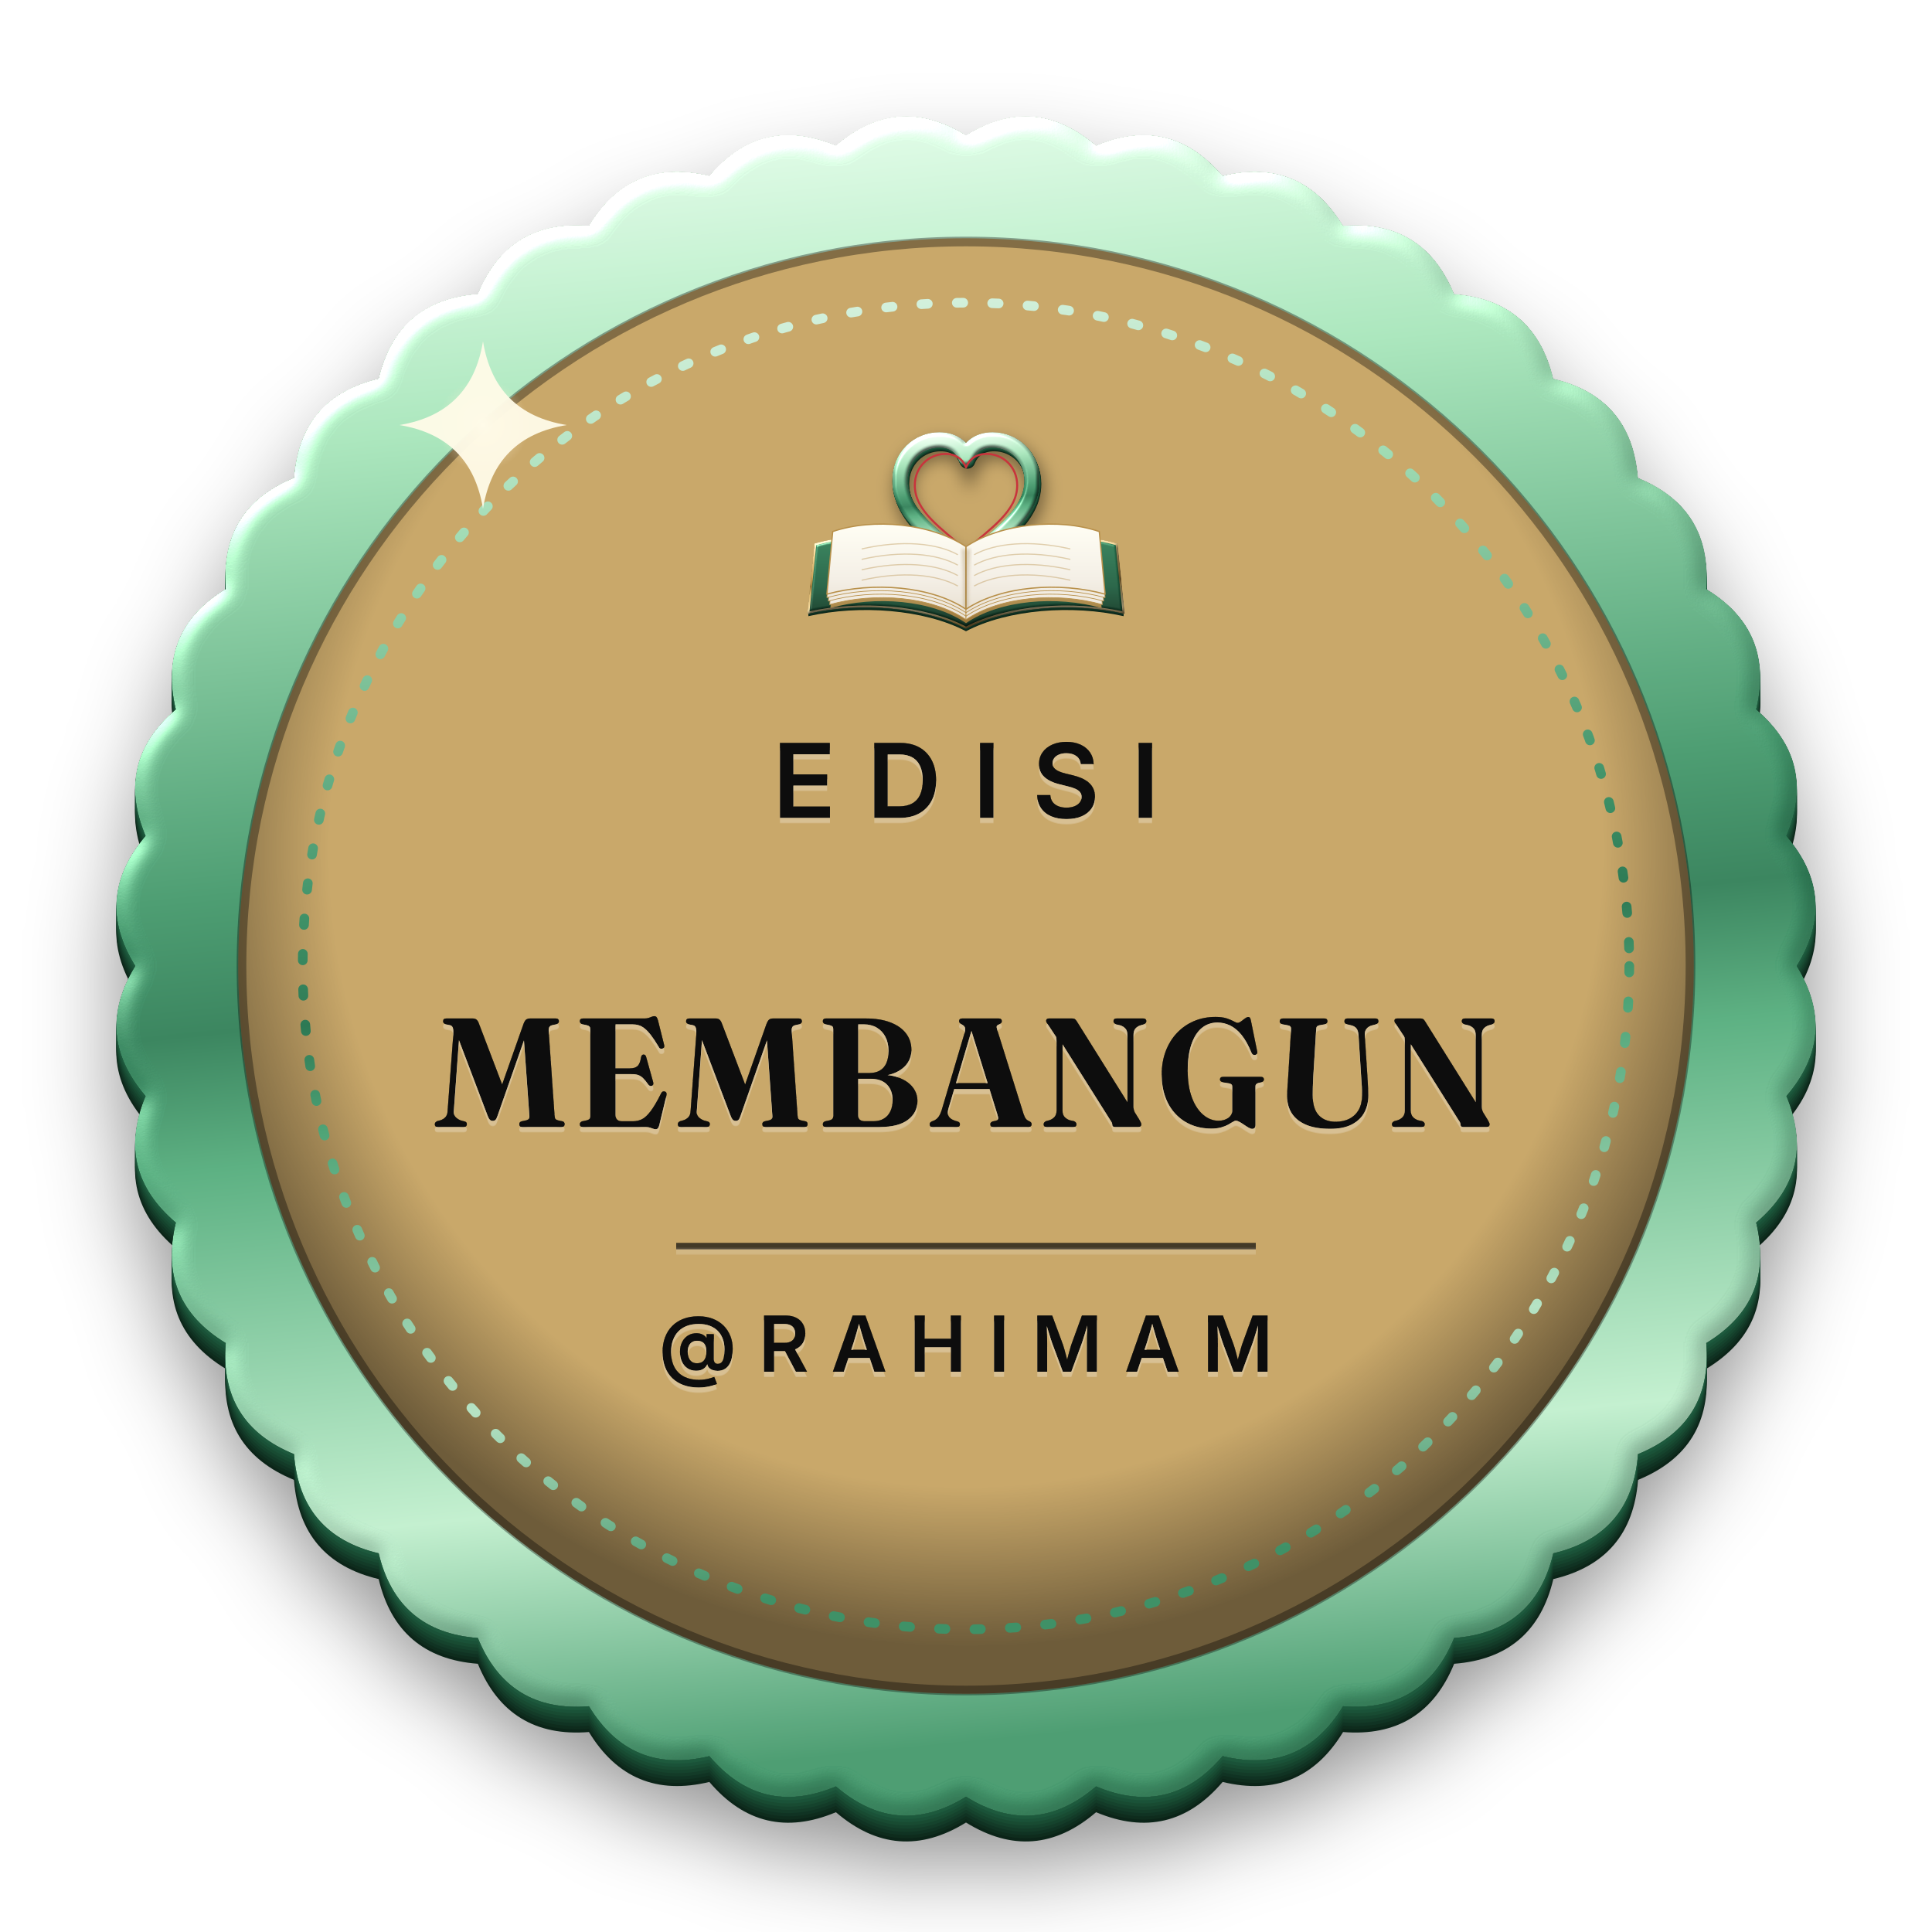
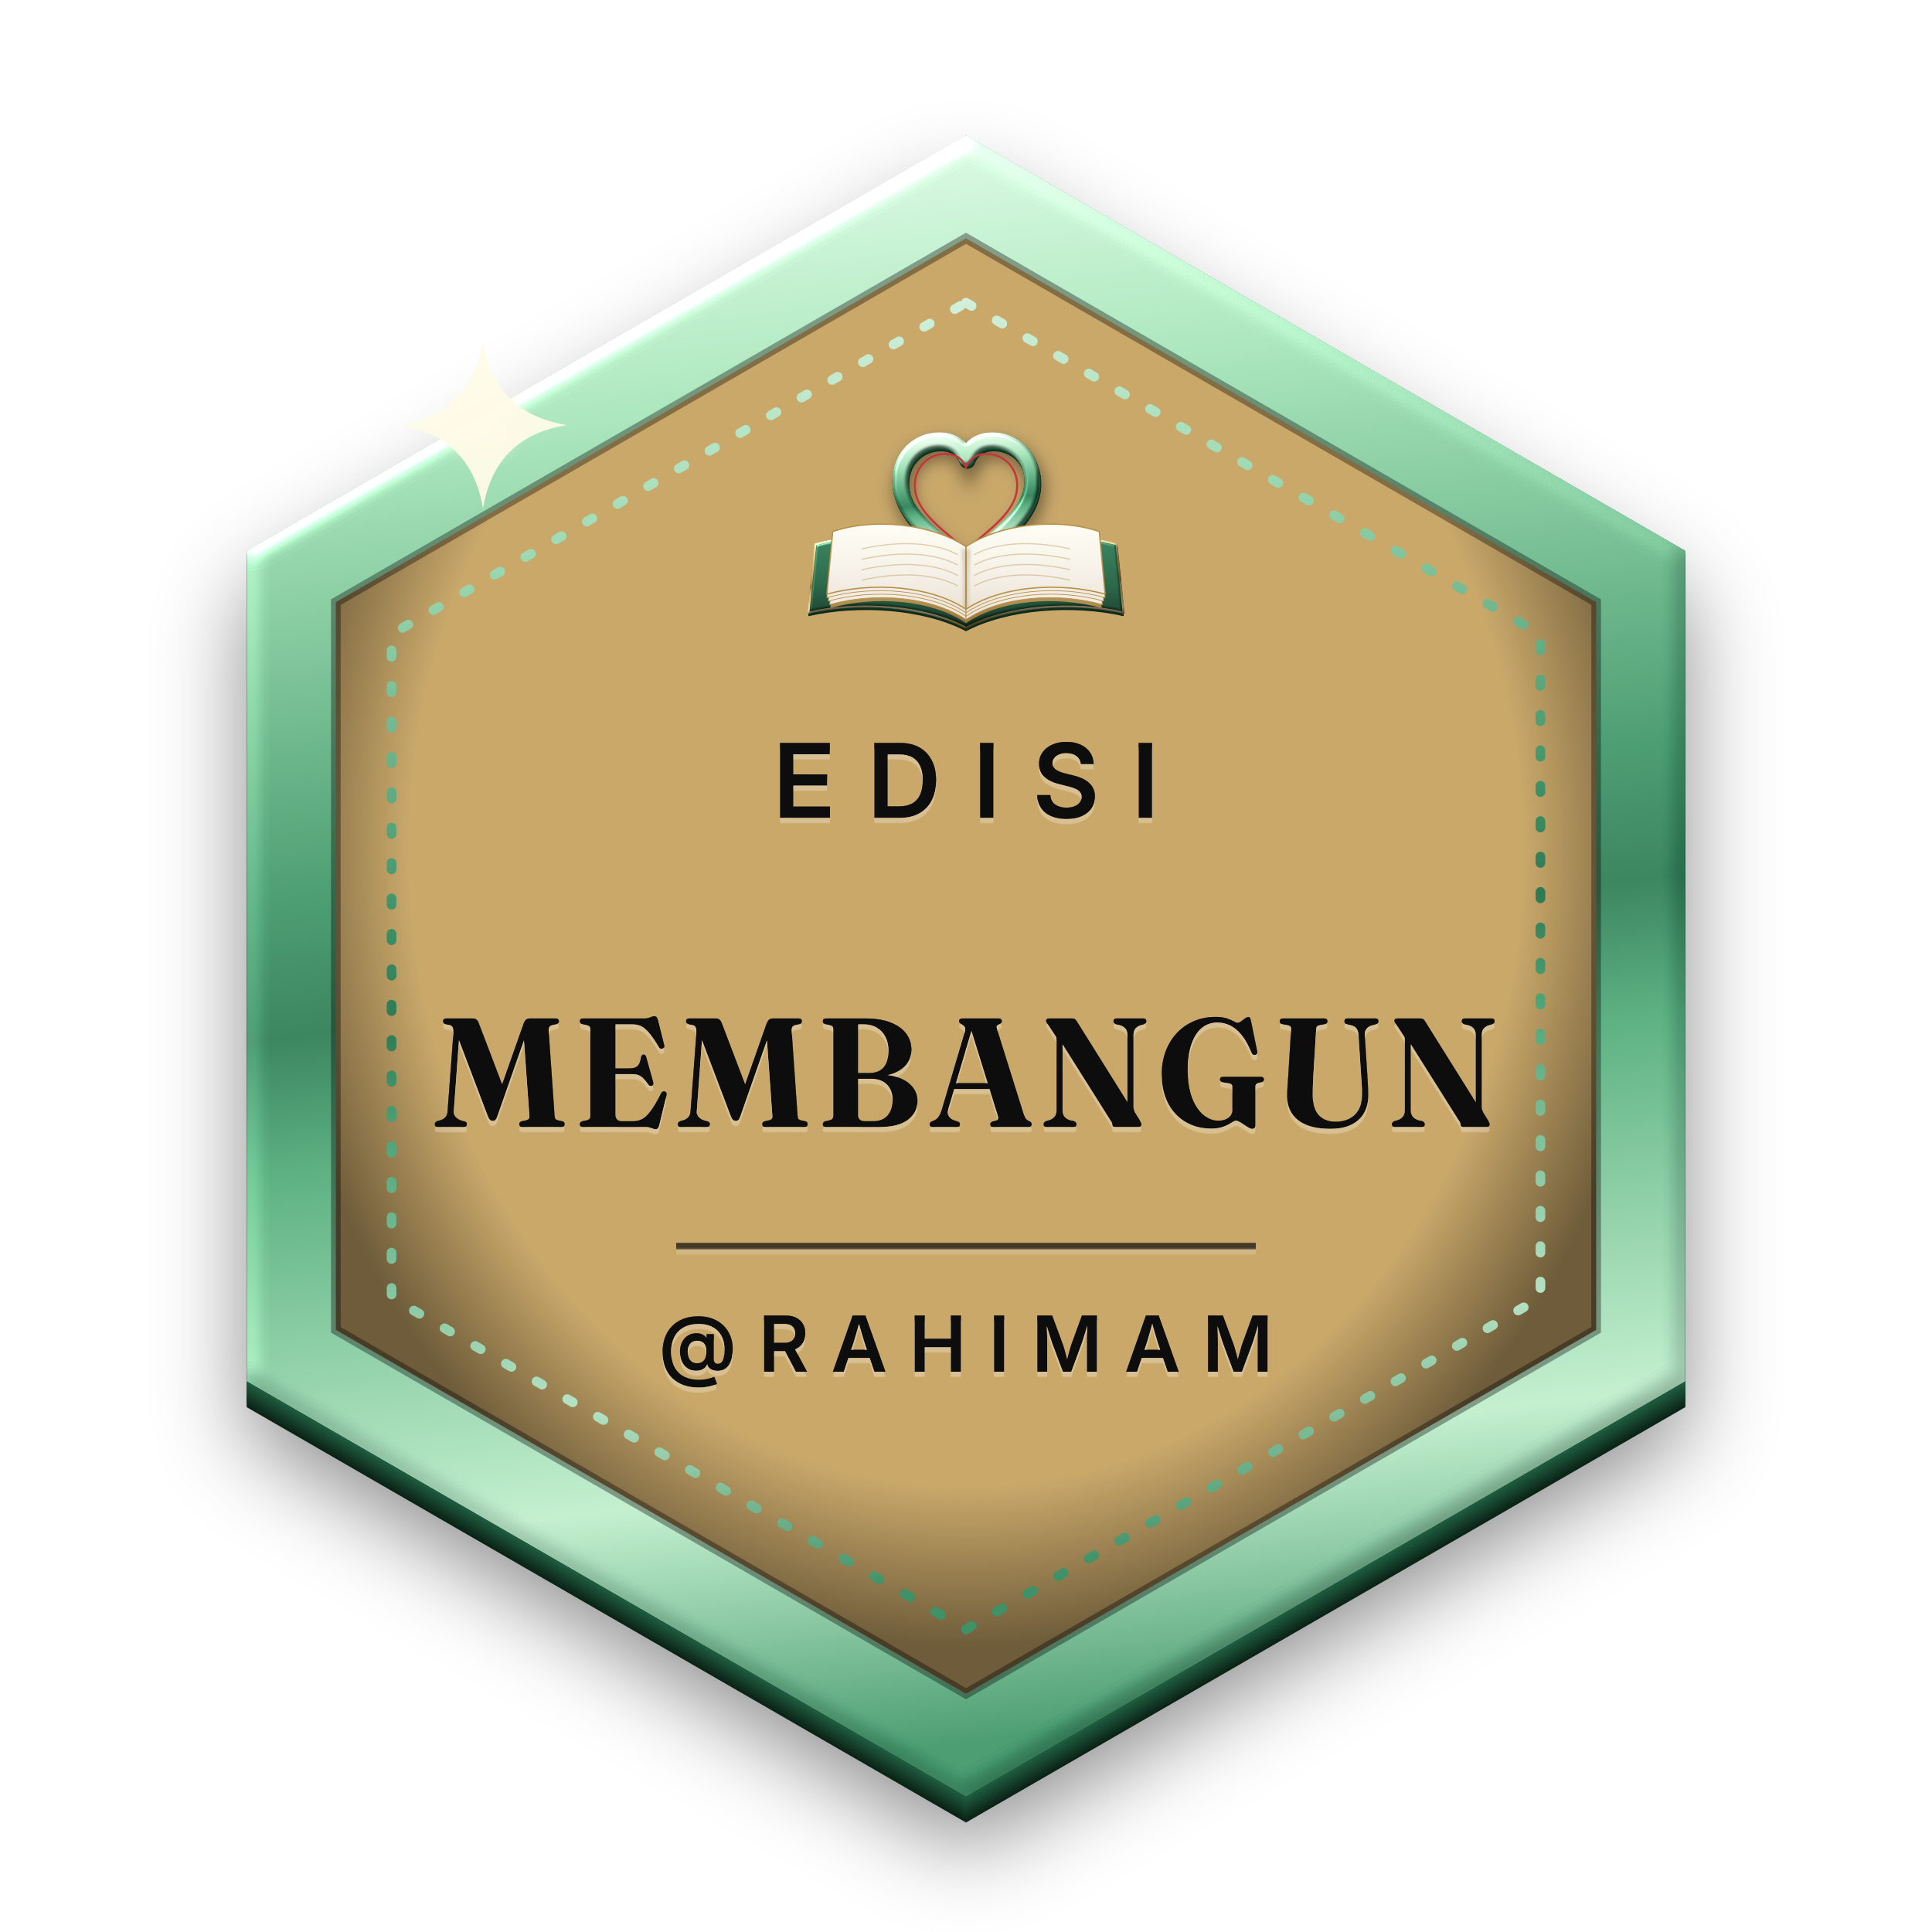
<svg xmlns="http://www.w3.org/2000/svg" viewBox="0 0 600 600" width="600" height="600" role="img" aria-label="Edisi Membangun seal">
  <defs>
    <linearGradient id="phs-edisi-membangun-foil-gold" x1="0" y1="0" x2="0.1" y2="1">
      <stop offset="0" stop-color="#fff4d6" />
      <stop offset="0.2" stop-color="#f0d08e" />
      <stop offset="0.46" stop-color="#c49a52" />
      <stop offset="0.54" stop-color="#9a7638" />
      <stop offset="0.62" stop-color="#d9b46c" />
      <stop offset="0.84" stop-color="#f6e2ad" />
      <stop offset="1" stop-color="#b8904a" />
    </linearGradient>
    <linearGradient id="phs-edisi-membangun-foil-emerald" x1="0" y1="0" x2="0.1" y2="1">
      <stop offset="0" stop-color="#e3f7e8" />
      <stop offset="0.2" stop-color="#9edab2" />
      <stop offset="0.46" stop-color="#3f9167" />
      <stop offset="0.54" stop-color="#2d7954" />
      <stop offset="0.62" stop-color="#4fa477" />
      <stop offset="0.84" stop-color="#b6e3c4" />
      <stop offset="1" stop-color="#3f9167" />
    </linearGradient>
    <linearGradient id="phs-edisi-membangun-page" x1="0" y1="0" x2="0" y2="1">
      <stop offset="0" stop-color="#fffef4" />
      <stop offset="0.65" stop-color="#f4efe6" />
      <stop offset="1" stop-color="#eae2d4" />
    </linearGradient>
    <linearGradient id="phs-edisi-membangun-page-edge" x1="0" y1="0" x2="0" y2="1">
      <stop offset="0" stop-color="#f1d79b" />
      <stop offset="1" stop-color="#9a7638" />
    </linearGradient>
    <linearGradient id="phs-edisi-membangun-cover" x1="0" y1="0" x2="0" y2="1">
      <stop offset="0" stop-color="#2d7954" />
      <stop offset="0.55" stop-color="#1d5a3d" />
      <stop offset="1" stop-color="#0b2418" />
    </linearGradient>
    <radialGradient id="phs-edisi-membangun-lantern" cx="0.5" cy="0.5" r="0.5">
      <stop offset="0" stop-color="#f2b85c" stop-opacity="0.55" />
      <stop offset="0.45" stop-color="#f2b85c" stop-opacity="0.16" />
      <stop offset="1" stop-color="#f2b85c" stop-opacity="0" />
    </radialGradient>
    <radialGradient id="phs-edisi-membangun-emerald-glow" cx="0.5" cy="0.5" r="0.5">
      <stop offset="0" stop-color="#3f9167" stop-opacity="0.55" />
      <stop offset="1" stop-color="#3f9167" stop-opacity="0" />
    </radialGradient>
    <radialGradient id="phs-edisi-membangun-vignette" cx="0.5" cy="0.45" r="0.75">
      <stop offset="0.55" stop-color="#000" stop-opacity="0" />
      <stop offset="1" stop-color="#000" stop-opacity="0.75" />
    </radialGradient>
    <radialGradient id="phs-edisi-membangun-glint" cx="0.5" cy="0.5" r="0.5">
      <stop offset="0" stop-color="#fff" stop-opacity="1" />
      <stop offset="0.25" stop-color="#fff4d6" stop-opacity="0.6" />
      <stop offset="1" stop-color="#fff4d6" stop-opacity="0" />
    </radialGradient>
    <filter id="phs-edisi-membangun-blur" x="-30%" y="-30%" width="160%" height="160%">
      <feGaussianBlur stdDeviation="14" />
    </filter>
    <filter id="phs-edisi-membangun-contact" x="-10%" y="-10%" width="120%" height="140%">
      <feGaussianBlur stdDeviation="3" />
    </filter>
    <filter id="phs-edisi-membangun-bevel" x="-5%" y="-10%" width="110%" height="125%" color-interpolation-filters="sRGB">
      <feGaussianBlur in="SourceAlpha" stdDeviation="1.6" result="h" />
      <feDiffuseLighting in="h" surfaceScale="3.2" diffuseConstant="1" lighting-color="#fff" result="d">
        <feDistantLight azimuth="235" elevation="50" />
      </feDiffuseLighting>
      <feComposite in="SourceGraphic" in2="d" operator="arithmetic" k1="0.75" k2="0.42" k3="0" k4="0" result="shaded" />
      <feSpecularLighting in="h" surfaceScale="3.2" specularConstant="0.85" specularExponent="26" lighting-color="#fffbe8" result="s">
        <feDistantLight azimuth="235" elevation="42" />
      </feSpecularLighting>
      <feComposite in="s" in2="SourceAlpha" operator="in" result="sIn" />
      <feComposite in="shaded" in2="sIn" operator="arithmetic" k1="0" k2="1" k3="0.7" k4="0" result="lit" />
      <feComposite in="lit" in2="SourceAlpha" operator="in" />
    </filter>
    <filter id="phs-edisi-membangun-bevel-soft" x="-5%" y="-10%" width="110%" height="125%" color-interpolation-filters="sRGB">
      <feGaussianBlur in="SourceAlpha" stdDeviation="3.0" result="h" />
      <feDiffuseLighting in="h" surfaceScale="4.5" diffuseConstant="1" lighting-color="#fff" result="d">
        <feDistantLight azimuth="235" elevation="50" />
      </feDiffuseLighting>
      <feComposite in="SourceGraphic" in2="d" operator="arithmetic" k1="0.75" k2="0.42" k3="0" k4="0" result="shaded" />
      <feSpecularLighting in="h" surfaceScale="4.5" specularConstant="0.85" specularExponent="26" lighting-color="#fffbe8" result="s">
        <feDistantLight azimuth="235" elevation="42" />
      </feSpecularLighting>
      <feComposite in="s" in2="SourceAlpha" operator="in" result="sIn" />
      <feComposite in="shaded" in2="sIn" operator="arithmetic" k1="0" k2="1" k3="0.7" k4="0" result="lit" />
      <feComposite in="lit" in2="SourceAlpha" operator="in" />
    </filter>
    <filter id="phs-edisi-membangun-deboss" x="-5%" y="-20%" width="110%" height="140%">
      <feOffset in="SourceAlpha" dx="0" dy="2.2" result="down" />
      <feComposite in="SourceAlpha" in2="down" operator="out" result="topEdge" />
      <feFlood flood-color="#000" flood-opacity="0.45" />
      <feComposite in2="topEdge" operator="in" result="shade" />
      <feOffset in="SourceAlpha" dx="0" dy="1.6" result="lowAlpha" />
      <feComposite in="lowAlpha" in2="SourceAlpha" operator="out" result="catch" />
      <feFlood flood-color="#fff" flood-opacity="0.28" />
      <feComposite in2="catch" operator="in" result="light" />
      <feMerge>
        <feMergeNode in="light" />
        <feMergeNode in="SourceGraphic" />
        <feMergeNode in="shade" />
      </feMerge>
    </filter>
-     <path id="phs-edisi-membangun-rim" d="M558.0,300.0 Q571.2,321.3 554.8,340.4 Q564.5,363.5 545.4,379.7 Q551.3,404.1 529.9,417.1 Q531.9,442.1 508.7,451.6 Q506.8,476.6 482.4,482.4 Q476.6,506.8 451.6,508.7 Q442.1,531.9 417.1,529.9 Q404.1,551.3 379.7,545.4 Q363.5,564.5 340.4,554.8 Q321.3,571.2 300.0,558.0 Q278.7,571.2 259.6,554.8 Q236.5,564.5 220.3,545.4 Q195.9,551.3 182.9,529.9 Q157.9,531.9 148.4,508.7 Q123.4,506.8 117.6,482.4 Q93.2,476.6 91.3,451.6 Q68.1,442.1 70.1,417.1 Q48.7,404.1 54.6,379.7 Q35.5,363.5 45.2,340.4 Q28.8,321.3 42.0,300.0 Q28.8,278.7 45.2,259.6 Q35.5,236.5 54.6,220.3 Q48.7,195.9 70.1,182.9 Q68.1,157.9 91.3,148.4 Q93.2,123.4 117.6,117.6 Q123.4,93.2 148.4,91.3 Q157.9,68.1 182.9,70.1 Q195.9,48.7 220.3,54.6 Q236.5,35.5 259.6,45.2 Q278.7,28.8 300.0,42.0 Q321.3,28.8 340.4,45.2 Q363.5,35.5 379.7,54.6 Q404.1,48.7 417.1,70.1 Q442.1,68.1 451.6,91.3 Q476.6,93.2 482.4,117.6 Q506.8,123.4 508.7,148.4 Q531.9,157.9 529.9,182.9 Q551.3,195.9 545.4,220.3 Q564.5,236.5 554.8,259.6 Q571.2,278.7 558.0,300.0 Z" />
+     <path id="phs-edisi-membangun-rim" d="M300.0,42.0 L523.4,171.0 L523.4,429.0 L300.0,558.0 L76.6,429.0 L76.6,171.0 Z" />
+     <path id="phs-edisi-membangun-medallion" d="M300.0,74.0 L495.7,187.0 L495.7,413.0 L300.0,526.0 L104.3,413.0 L104.3,187.0 Z" />
    <radialGradient id="phs-edisi-membangun-recess" cx="0.5" cy="0.42" r="0.55">
      <stop offset="0.8" stop-color="#000" stop-opacity="0" />
      <stop offset="1" stop-color="#000" stop-opacity="0.45" />
    </radialGradient>
  </defs>
  <use href="#phs-edisi-membangun-rim" fill="#000" opacity="0.45" filter="url(#phs-edisi-membangun-blur)" transform="translate(0,16)" />
  <use href="#phs-edisi-membangun-rim" fill="#0b2418" transform="translate(0.0,8)" />
  <use href="#phs-edisi-membangun-rim" fill="#0e2c1d" transform="translate(0.0,7)" />
  <use href="#phs-edisi-membangun-rim" fill="#103323" transform="translate(0.0,6)" />
  <use href="#phs-edisi-membangun-rim" fill="#133b28" transform="translate(0.0,5)" />
  <use href="#phs-edisi-membangun-rim" fill="#15432d" transform="translate(0.0,4)" />
  <use href="#phs-edisi-membangun-rim" fill="#184b32" transform="translate(0.0,3)" />
  <use href="#phs-edisi-membangun-rim" fill="#1a5238" transform="translate(0.0,2)" />
  <use href="#phs-edisi-membangun-rim" fill="#1d5a3d" transform="translate(0.0,1)" />
  <use href="#phs-edisi-membangun-rim" fill="url(#phs-edisi-membangun-foil-emerald)" filter="url(#phs-edisi-membangun-bevel-soft)" />
-   <circle cx="300" cy="300" r="226" fill="#c9a86a" />
-   <circle cx="300" cy="300" r="226" fill="url(#phs-edisi-membangun-recess)" />
-   <circle cx="300" cy="300" r="225" fill="none" stroke="#000" stroke-opacity="0.35" stroke-width="3" />
-   <circle cx="300" cy="300" r="206" fill="none" stroke="url(#phs-edisi-membangun-foil-emerald)" stroke-width="3" stroke-dasharray="2 9" stroke-linecap="round" />
+   <use href="#phs-edisi-membangun-medallion" fill="#c9a86a" />
+   <use href="#phs-edisi-membangun-medallion" fill="url(#phs-edisi-membangun-recess)" />
+   <use href="#phs-edisi-membangun-medallion" fill="none" stroke="#000" stroke-opacity="0.35" stroke-width="3" />
+   <path d="M300.0,94.0 L478.4,197.0 L478.4,403.0 L300.0,506.0 L121.6,403.0 L121.6,197.0 Z" fill="none" stroke="url(#phs-edisi-membangun-foil-emerald)" stroke-width="3" stroke-dasharray="2 9" stroke-linecap="round" />
  <g transform="translate(246,128) scale(0.18)">
    <path id="phs-edisi-membangun-coverpath" d="M300,262 C228,214 116,206 40,228 L28,346 C116,326 228,334 300,372 C372,334 484,326 572,346 L560,228 C484,206 372,214 300,262 Z" />
    <use href="#phs-edisi-membangun-coverpath" fill="#0b2418" transform="translate(0.0,6)" />
    <use href="#phs-edisi-membangun-coverpath" fill="#0c291c" transform="translate(0.0,5)" />
    <use href="#phs-edisi-membangun-coverpath" fill="#0e2e1f" transform="translate(0.0,4)" />
    <use href="#phs-edisi-membangun-coverpath" fill="#0f3323" transform="translate(0.0,3)" />
    <use href="#phs-edisi-membangun-coverpath" fill="#113826" transform="translate(0.0,2)" />
    <use href="#phs-edisi-membangun-coverpath" fill="#123d2a" transform="translate(0.0,1)" />
    <use href="#phs-edisi-membangun-coverpath" fill="url(#phs-edisi-membangun-cover)" stroke="url(#phs-edisi-membangun-foil-gold)" stroke-width="3.5" filter="url(#phs-edisi-membangun-bevel-soft)" />
    <path fill="none" stroke="#000" stroke-opacity="0.45" stroke-width="30" filter="url(#phs-edisi-membangun-blur)" transform="translate(6,16)" d="M300,262 C246,214 186,176 186,118 C186,76 218,48 254,48 C278,48 293,60 300,78 C307,60 322,48 346,48 C382,48 414,76 414,118 C414,176 354,214 300,262 Z" />
    <path fill="none" stroke="#0b2418" stroke-width="27" stroke-linejoin="round" transform="translate(2.4,6)" d="M300,262 C246,214 186,176 186,118 C186,76 218,48 254,48 C278,48 293,60 300,78 C307,60 322,48 346,48 C382,48 414,76 414,118 C414,176 354,214 300,262 Z" />
    <path fill="none" stroke="#0f2f1f" stroke-width="27" stroke-linejoin="round" transform="translate(2.0,5)" d="M300,262 C246,214 186,176 186,118 C186,76 218,48 254,48 C278,48 293,60 300,78 C307,60 322,48 346,48 C382,48 414,76 414,118 C414,176 354,214 300,262 Z" />
    <path fill="none" stroke="#123a27" stroke-width="27" stroke-linejoin="round" transform="translate(1.6,4)" d="M300,262 C246,214 186,176 186,118 C186,76 218,48 254,48 C278,48 293,60 300,78 C307,60 322,48 346,48 C382,48 414,76 414,118 C414,176 354,214 300,262 Z" />
    <path fill="none" stroke="#16442e" stroke-width="27" stroke-linejoin="round" transform="translate(1.2,3)" d="M300,262 C246,214 186,176 186,118 C186,76 218,48 254,48 C278,48 293,60 300,78 C307,60 322,48 346,48 C382,48 414,76 414,118 C414,176 354,214 300,262 Z" />
    <path fill="none" stroke="#194f36" stroke-width="27" stroke-linejoin="round" transform="translate(0.8,2)" d="M300,262 C246,214 186,176 186,118 C186,76 218,48 254,48 C278,48 293,60 300,78 C307,60 322,48 346,48 C382,48 414,76 414,118 C414,176 354,214 300,262 Z" />
    <path fill="none" stroke="#1d5a3d" stroke-width="27" stroke-linejoin="round" transform="translate(0.4,1)" d="M300,262 C246,214 186,176 186,118 C186,76 218,48 254,48 C278,48 293,60 300,78 C307,60 322,48 346,48 C382,48 414,76 414,118 C414,176 354,214 300,262 Z" />
    <path fill="none" stroke="url(#phs-edisi-membangun-foil-emerald)" stroke-width="27" stroke-linejoin="round" filter="url(#phs-edisi-membangun-bevel-soft)" d="M300,262 C246,214 186,176 186,118 C186,76 218,48 254,48 C278,48 293,60 300,78 C307,60 322,48 346,48 C382,48 414,76 414,118 C414,176 354,214 300,262 Z" />
    <path fill="none" stroke="#c8343c" stroke-width="4.5" stroke-linejoin="round" transform="translate(300,155) scale(0.775) translate(-300,-155)" d="M300,262 C246,214 186,176 186,118 C186,76 218,48 254,48 C278,48 293,60 300,78 C307,60 322,48 346,48 C382,48 414,76 414,118 C414,176 354,214 300,262 Z" />
    <path fill="url(#phs-edisi-membangun-page-edge)" d="M300,256 C241.5,216 144.0,206 75.8,230 L66.0,338 C144.0,316 241.5,324 300,364 Z" />
    <path fill="url(#phs-edisi-membangun-page-edge)" d="M300,256 C358.5,216 456.0,206 524.2,230 L534.0,338 C456.0,316 358.5,324 300,364 Z" />
    <path fill="url(#phs-edisi-membangun-page)" stroke="#b8904a" stroke-width="1.2" stroke-linejoin="round" d="M300,250 C241.2,210 143.2,200 74.6,224 L64.8,332 C143.2,310 241.2,318 300,358 Z" />
    <path fill="url(#phs-edisi-membangun-page)" stroke="#b8904a" stroke-width="1.2" stroke-linejoin="round" d="M300,250 C358.8,210 456.8,200 525.4,224 L535.2,332 C456.8,310 358.8,318 300,358 Z" />
    <path fill="url(#phs-edisi-membangun-page)" stroke="#b8904a" stroke-width="1.2" stroke-linejoin="round" d="M300,244 C240.6,204 141.6,194 72.3,218 L62.4,326 C141.6,304 240.6,312 300,352 Z" />
    <path fill="url(#phs-edisi-membangun-page)" stroke="#b8904a" stroke-width="1.2" stroke-linejoin="round" d="M300,244 C359.4,204 458.4,194 527.7,218 L537.6,326 C458.4,304 359.4,312 300,352 Z" />
    <path fill="url(#phs-edisi-membangun-page)" stroke="#b8904a" stroke-width="1.2" stroke-linejoin="round" d="M300,238 C240.0,198 140.0,188 70.0,212 L60.0,320 C140.0,298 240.0,306 300,346 Z" />
    <path fill="url(#phs-edisi-membangun-page)" stroke="#b8904a" stroke-width="1.2" stroke-linejoin="round" d="M300,238 C360.0,198 460.0,188 530.0,212 L540.0,320 C460.0,298 360.0,306 300,346 Z" />
    <path fill="url(#phs-edisi-membangun-page)" stroke="#b8904a" stroke-width="2.2" stroke-linejoin="round" d="M300,232 C240.0,192 140.0,182 70.0,206 L60.0,314 C140.0,292 240.0,300 300,340 Z" />
    <path fill="url(#phs-edisi-membangun-page)" stroke="#b8904a" stroke-width="2.2" stroke-linejoin="round" d="M300,232 C360.0,192 460.0,182 530.0,206 L540.0,314 C460.0,292 360.0,300 300,340 Z" />
    <path fill="#8a6a35" opacity="0.28" filter="url(#phs-edisi-membangun-contact)" d="M292,236 C296,280 296,312 296,338 L304,338 C304,312 304,280 308,236 Z" />
    <path fill="none" stroke="#b8904a" stroke-opacity="0.4" stroke-width="2" d="M286,246 C250,226 190,220 120,236" />
    <path fill="none" stroke="#b8904a" stroke-opacity="0.4" stroke-width="2" d="M314,246 C350,226 410,220 480,236" />
    <path fill="none" stroke="#b8904a" stroke-opacity="0.4" stroke-width="2" d="M286,264 C250,244 190,238 120,254" />
    <path fill="none" stroke="#b8904a" stroke-opacity="0.4" stroke-width="2" d="M314,264 C350,244 410,238 480,254" />
    <path fill="none" stroke="#b8904a" stroke-opacity="0.4" stroke-width="2" d="M286,282 C250,262 190,256 120,272" />
    <path fill="none" stroke="#b8904a" stroke-opacity="0.4" stroke-width="2" d="M314,282 C350,262 410,256 480,272" />
    <path fill="none" stroke="#b8904a" stroke-opacity="0.4" stroke-width="2" d="M286,300 C250,280 190,274 120,290" />
    <path fill="none" stroke="#b8904a" stroke-opacity="0.4" stroke-width="2" d="M314,300 C350,280 410,274 480,290" />
  </g>
  <g filter="url(#phs-edisi-membangun-deboss)" fill="#0a0a0c">
    <path d="M242.227 254.0V230.719H257.711V234.245H246.388V240.49H256.867V243.964H246.388V250.474H257.753V254.0ZM279.409 254.0H273.503V250.422H279.19Q281.664 250.422 283.305 249.505Q284.945 248.589 285.758 246.781Q286.57 244.974 286.57 242.333Q286.57 239.703 285.755 237.914Q284.94 236.125 283.326 235.211Q281.711 234.297 279.294 234.297H273.398V230.719H279.56Q283.039 230.719 285.526 232.115Q288.013 233.51 289.362 236.117Q290.711 238.724 290.711 242.333Q290.711 245.964 289.365 248.576Q288.018 251.188 285.487 252.594Q282.956 254.0 279.409 254.0ZM275.685 230.719V254.0H271.523V230.719ZM308.529 230.719V254.0H304.367V230.719ZM331.19 254.359Q328.44 254.359 326.419 253.484Q324.398 252.609 323.279 250.938Q322.159 249.266 322.096 246.906H326.19Q326.258 248.182 326.906 249.057Q327.555 249.932 328.667 250.375Q329.779 250.818 331.169 250.818Q332.586 250.818 333.646 250.404Q334.706 249.99 335.307 249.232Q335.909 248.474 335.909 247.464Q335.909 246.589 335.409 245.987Q334.909 245.385 333.966 244.958Q333.023 244.531 331.664 244.214L329.06 243.557Q325.956 242.807 324.313 241.266Q322.669 239.724 322.669 237.271Q322.669 235.203 323.766 233.651Q324.862 232.099 326.789 231.245Q328.716 230.391 331.195 230.391Q333.727 230.391 335.604 231.263Q337.482 232.135 338.539 233.693Q339.596 235.25 339.648 237.318H335.638Q335.497 235.708 334.292 234.812Q333.086 233.917 331.154 233.917Q329.852 233.917 328.888 234.32Q327.924 234.724 327.393 235.43Q326.862 236.135 326.862 237.036Q326.862 237.948 327.411 238.552Q327.961 239.156 328.878 239.557Q329.794 239.958 330.919 240.224L333.169 240.771Q334.628 241.115 335.883 241.656Q337.138 242.198 338.073 242.995Q339.008 243.792 339.529 244.878Q340.049 245.964 340.049 247.411Q340.049 249.495 338.987 251.063Q337.924 252.63 335.945 253.495Q333.966 254.359 331.19 254.359ZM357.779 230.719V254.0H353.617V230.719Z" />
    <path d="M156.674 338.708 155.023 339.411 162.506 318.184Q162.915 317.038 163.368 316.665Q163.82 316.292 164.644 316.292H172.613Q173.085 316.292 173.333 316.525Q173.581 316.759 173.581 317.12Q173.581 317.457 173.408 317.681Q173.235 317.905 172.869 318.059L171.41 318.377Q170.837 318.555 170.591 318.969Q170.345 319.383 170.394 320.13L172.228 346.432Q172.276 347.197 172.488 347.479Q172.7 347.761 173.239 347.92L174.699 348.233Q175.021 348.319 175.185 348.543Q175.349 348.767 175.349 349.128Q175.349 349.509 175.122 349.754Q174.896 350.0 174.381 350.0H162.236Q161.74 350.0 161.504 349.776Q161.268 349.552 161.268 349.172Q161.268 348.811 161.43 348.587Q161.591 348.363 161.981 348.233L163.44 347.92Q164.008 347.761 164.237 347.455Q164.466 347.149 164.398 346.437L162.52 320.231L163.816 319.956L154.522 346.475Q154.185 347.506 153.848 347.799Q153.511 348.093 153.043 348.093Q152.73 348.093 152.463 347.977Q152.196 347.862 151.938 347.503Q151.681 347.144 151.411 346.408L141.578 320.481L142.762 319.899L140.918 345.204Q140.851 346.177 141.431 346.848Q142.011 347.52 143.128 347.963L144.448 348.319Q144.708 348.43 144.85 348.62Q144.992 348.811 144.992 349.128Q144.992 349.509 144.756 349.754Q144.52 350.0 144.048 350.0H135.978Q135.482 350.0 135.255 349.776Q135.029 349.552 135.029 349.172Q135.029 348.791 135.214 348.579Q135.4 348.368 135.746 348.189L136.796 347.9Q137.706 347.607 138.313 346.957Q138.92 346.307 138.987 345.204L140.774 321.319Q140.865 320.014 140.675 319.309Q140.485 318.603 139.835 318.382L138.39 318.093Q137.966 317.915 137.783 317.712Q137.6 317.51 137.6 317.149Q137.6 316.292 138.631 316.292H146.803Q147.525 316.292 147.982 316.648Q148.44 317.005 148.796 318.03ZM188.892 331.788H195.629Q197.242 331.788 198.02 331.044Q198.798 330.3 199.087 328.311Q199.217 327.835 199.404 327.668Q199.592 327.502 199.862 327.502Q200.498 327.493 200.681 328.278L202.852 336.069Q202.968 336.546 202.845 336.839Q202.722 337.133 202.429 337.22Q202.135 337.311 201.843 337.215Q201.552 337.119 201.331 336.801Q200.435 335.515 199.705 334.812Q198.976 334.109 198.148 333.835Q197.319 333.56 196.125 333.56H188.892ZM180.061 317.12Q180.061 316.74 180.309 316.516Q180.557 316.292 181.053 316.292H200.218Q200.931 316.292 201.468 316.109Q202.005 315.926 202.426 315.753Q202.848 315.579 203.17 315.579Q203.661 315.579 203.907 315.88Q204.152 316.181 204.355 316.923L206.266 324.541Q206.382 325.017 206.213 325.299Q206.045 325.581 205.703 325.672Q205.323 325.759 205.019 325.622Q204.716 325.485 204.514 325.008Q203.223 322.85 202.185 321.497Q201.148 320.144 200.204 319.391Q199.26 318.637 198.319 318.362Q197.377 318.088 196.279 318.088H191.146V346.205Q191.146 347.193 191.644 347.698Q192.143 348.204 193.077 348.204H196.684Q198.152 348.204 199.424 347.549Q200.695 346.894 202.091 345.04Q203.488 343.186 205.279 339.623Q205.457 339.194 205.737 339.033Q206.016 338.872 206.396 338.963Q206.801 339.05 206.945 339.377Q207.09 339.705 206.955 340.249L204.759 349.335Q204.576 350.058 204.331 350.371Q204.085 350.684 203.57 350.684Q203.223 350.684 202.809 350.513Q202.395 350.342 201.824 350.171Q201.254 350.0 200.478 350.0H181.053Q180.557 350.0 180.309 349.776Q180.061 349.552 180.061 349.172Q180.061 348.517 180.774 348.233L182.257 347.92Q182.82 347.761 183.068 347.501Q183.316 347.241 183.316 346.745V319.547Q183.316 319.051 183.068 318.791Q182.82 318.531 182.257 318.372L180.774 318.059Q180.061 317.775 180.061 317.12ZM232.138 338.708 230.486 339.411 237.969 318.184Q238.379 317.038 238.831 316.665Q239.284 316.292 240.107 316.292H248.077Q248.549 316.292 248.797 316.525Q249.045 316.759 249.045 317.12Q249.045 317.457 248.871 317.681Q248.698 317.905 248.332 318.059L246.873 318.377Q246.3 318.555 246.054 318.969Q245.809 319.383 245.857 320.13L247.692 346.432Q247.74 347.197 247.952 347.479Q248.164 347.761 248.703 347.92L250.162 348.233Q250.485 348.319 250.648 348.543Q250.812 348.767 250.812 349.128Q250.812 349.509 250.586 349.754Q250.359 350.0 249.844 350.0H237.7Q237.204 350.0 236.968 349.776Q236.732 349.552 236.732 349.172Q236.732 348.811 236.893 348.587Q237.054 348.363 237.444 348.233L238.903 347.92Q239.472 347.761 239.7 347.455Q239.929 347.149 239.862 346.437L237.984 320.231L239.279 319.956L229.985 346.475Q229.648 347.506 229.311 347.799Q228.974 348.093 228.507 348.093Q228.194 348.093 227.927 347.977Q227.659 347.862 227.402 347.503Q227.144 347.144 226.874 346.408L217.041 320.481L218.226 319.899L216.382 345.204Q216.314 346.177 216.894 346.848Q217.475 347.52 218.592 347.963L219.911 348.319Q220.171 348.43 220.313 348.62Q220.455 348.811 220.455 349.128Q220.455 349.509 220.22 349.754Q219.984 350.0 219.512 350.0H211.441Q210.945 350.0 210.719 349.776Q210.492 349.552 210.492 349.172Q210.492 348.791 210.678 348.579Q210.863 348.368 211.21 348.189L212.26 347.9Q213.17 347.607 213.776 346.957Q214.383 346.307 214.451 345.204L216.237 321.319Q216.329 320.014 216.138 319.309Q215.948 318.603 215.298 318.382L213.854 318.093Q213.43 317.915 213.247 317.712Q213.064 317.51 213.064 317.149Q213.064 316.292 214.094 316.292H222.266Q222.988 316.292 223.446 316.648Q223.903 317.005 224.26 318.03ZM284.923 341.92Q284.923 345.507 281.973 347.754Q279.024 350.0 273.168 350.0H256.492Q256.02 350.0 255.772 349.776Q255.524 349.552 255.524 349.172Q255.524 348.517 256.237 348.233L257.686 347.92Q258.279 347.737 258.529 347.424Q258.779 347.111 258.779 346.528V319.547Q258.779 319.051 258.553 318.801Q258.327 318.55 257.72 318.372L256.237 318.059Q255.524 317.775 255.524 317.12Q255.524 316.74 255.772 316.516Q256.02 316.292 256.492 316.292H268.849Q273.365 316.292 276.548 317.525Q279.731 318.757 281.39 320.951Q283.049 323.144 283.049 326.038Q283.049 328.432 281.727 330.276Q280.406 332.12 277.921 333.177Q275.436 334.234 271.873 334.234L273.091 333.729Q276.698 333.729 279.356 334.769Q282.014 335.809 283.468 337.663Q284.923 339.517 284.923 341.92ZM270.264 335.005H265.001V333.233H269.971Q271.93 333.233 273.257 332.46Q274.584 331.687 275.265 330.153Q275.947 328.619 275.947 326.356Q275.947 323.852 274.986 322.001Q274.025 320.149 272.272 319.119Q270.52 318.088 268.203 318.088H266.508V346.398Q266.508 347.342 267.055 347.77Q267.601 348.199 268.589 348.199H271.266Q273.154 348.199 274.48 347.397Q275.807 346.595 276.51 345.124Q277.213 343.653 277.213 341.664Q277.213 338.592 275.443 336.798Q273.674 335.005 270.264 335.005ZM295.673 336.392H308.506L308.584 338.207H295.572ZM298.12 349.172Q298.12 349.552 297.896 349.776Q297.672 350.0 297.176 350.0H289.654Q289.163 350.0 288.937 349.776Q288.71 349.552 288.71 349.172Q288.71 348.854 288.862 348.664Q289.014 348.474 289.312 348.295L290.034 348.002Q290.757 347.708 291.38 346.957Q292.004 346.205 292.514 344.515L299.574 320.746Q299.892 319.643 299.675 319.082Q299.458 318.521 298.75 318.17Q298.283 317.905 298.062 317.681Q297.84 317.457 297.84 317.12Q297.84 316.716 298.088 316.504Q298.336 316.292 298.827 316.292H310.163Q310.635 316.292 310.883 316.516Q311.131 316.74 311.131 317.12Q311.131 317.476 310.919 317.7Q310.707 317.924 310.221 318.146Q309.686 318.324 309.551 318.651Q309.417 318.979 309.691 319.826L317.887 345.965Q318.234 347 318.626 347.482Q319.019 347.963 319.645 348.189Q320.039 348.387 320.213 348.599Q320.386 348.811 320.386 349.172Q320.386 349.509 320.138 349.754Q319.89 350.0 319.399 350.0H308.497Q308.006 350.0 307.77 349.776Q307.534 349.552 307.534 349.172Q307.534 348.811 307.719 348.63Q307.905 348.449 308.246 348.276L309.306 348.045Q309.855 347.886 309.966 347.484Q310.076 347.082 309.773 346.157L301.471 319.422L302.179 318.502L294.532 344.299Q294.229 345.363 294.404 346.097Q294.58 346.831 295.148 347.296Q295.717 347.761 296.588 348.055L297.45 348.295Q297.816 348.449 297.968 348.652Q298.12 348.854 298.12 349.172ZM334.31 349.172Q334.31 349.552 334.084 349.776Q333.858 350.0 333.342 350.0H325.069Q324.598 350.0 324.35 349.776Q324.102 349.552 324.102 349.172Q324.102 348.546 324.838 348.189L325.912 347.891Q326.866 347.559 327.492 346.865Q328.118 346.172 328.118 344.872V323.216Q328.118 322.557 328.036 322.193Q327.954 321.83 327.602 321.425L325.488 318.213Q325.238 317.895 325.06 317.594Q324.882 317.293 324.882 317.005Q324.882 316.667 325.106 316.48Q325.33 316.292 325.734 316.292H332.962Q333.463 316.292 333.761 316.46Q334.06 316.629 334.387 317.144L350.726 343.263L350.129 345.3V321.42Q350.129 320.115 349.522 319.434Q348.916 318.753 347.895 318.401L346.561 318.102Q345.8 317.727 345.8 317.12Q345.8 316.759 346.026 316.525Q346.253 316.292 346.768 316.292H355.041Q355.537 316.292 355.773 316.525Q356.009 316.759 356.009 317.12Q356.009 317.746 355.248 318.102L354.198 318.401Q353.225 318.733 352.621 319.415Q352.017 320.096 352.017 321.42V343.634Q352.017 344.202 352.132 344.667Q352.248 345.132 352.455 345.502L353.871 347.785Q354.208 348.387 354.326 348.673Q354.444 348.96 354.444 349.181Q354.444 349.557 354.21 349.778Q353.977 350.0 353.524 350.0H346.272Q345.429 350.0 345.429 349.249Q345.429 348.979 345.304 348.666Q345.179 348.353 344.745 347.742L328.57 322.061L329.981 321.098V344.896Q329.981 346.172 330.598 346.856Q331.214 347.539 332.192 347.891L333.549 348.189Q334.31 348.546 334.31 349.172ZM389.878 349.307Q389.878 349.986 389.63 350.274Q389.382 350.563 388.862 350.563Q388.439 350.563 387.781 350.193Q387.124 349.822 386.382 349.309Q385.641 348.796 384.964 348.416Q384.288 348.035 383.772 348.035Q383.455 348.035 382.865 348.404Q382.275 348.772 381.379 349.258Q380.484 349.745 379.205 350.113Q377.927 350.482 376.212 350.482Q372.726 350.482 369.887 349.278Q367.048 348.074 364.997 345.847Q362.946 343.62 361.86 340.542Q360.774 337.465 360.774 333.738Q360.774 329.794 361.997 326.517Q363.22 323.241 365.467 320.842Q367.713 318.444 370.768 317.127Q373.824 315.81 377.508 315.81Q379.622 315.81 381.013 316.282Q382.405 316.754 383.183 317.204Q383.96 317.655 384.35 317.655Q384.822 317.655 385.422 317.195Q386.021 316.735 386.626 316.287Q387.23 315.839 387.707 315.839Q387.981 315.839 388.155 316.044Q388.328 316.249 388.468 316.879L390.432 326.51Q390.524 326.915 390.379 327.211Q390.235 327.507 389.874 327.599Q389.493 327.685 389.187 327.546Q388.882 327.406 388.679 326.958Q387.268 323.472 385.576 321.396Q383.883 319.321 381.998 318.423Q380.113 317.525 378.076 317.525Q375.307 317.525 373.229 319.237Q371.151 320.948 370.003 324.29Q368.854 327.632 368.854 332.51Q368.854 337.398 370.169 340.882Q371.483 344.366 373.677 346.21Q375.87 348.055 378.432 348.055Q379.304 348.055 380.069 347.835Q380.835 347.616 381.435 347.197Q382.034 346.778 382.366 346.193Q382.699 345.608 382.699 344.92V337.441Q382.699 337.008 382.451 336.767Q382.203 336.526 381.659 336.416L379.708 336.103Q379.299 335.949 379.082 335.756Q378.866 335.563 378.866 335.226Q378.866 334.865 379.102 334.644Q379.337 334.422 379.833 334.422H391.554Q392.05 334.422 392.286 334.644Q392.522 334.865 392.522 335.226Q392.522 335.544 392.349 335.734Q392.175 335.924 391.809 336.079L390.702 336.329Q390.312 336.464 390.095 336.714Q389.878 336.965 389.878 337.441ZM422.785 335.279 421.894 321.367Q421.808 320.096 421.29 319.405Q420.772 318.714 419.631 318.401L418.379 318.102Q417.926 317.992 417.722 317.768Q417.517 317.544 417.517 317.163Q417.517 316.759 417.753 316.525Q417.989 316.292 418.417 316.292H427.191Q427.62 316.292 427.856 316.525Q428.092 316.759 428.092 317.163Q428.092 317.544 427.863 317.768Q427.634 317.992 427.201 318.127L426.084 318.425Q424.981 318.738 424.367 319.509Q423.753 320.279 423.844 321.459L424.721 335.115Q424.793 336.387 424.853 337.612Q424.914 338.838 424.938 340.157Q424.966 343.075 423.731 345.44Q422.496 347.804 419.85 349.177Q417.204 350.549 412.986 350.549Q408.522 350.549 405.575 349.28Q402.628 348.011 401.171 345.729Q399.714 343.446 399.719 340.403Q399.719 339.719 399.777 338.681Q399.835 337.644 399.907 336.526Q399.979 335.409 400.047 334.48L400.961 319.547Q400.986 319.051 400.726 318.769Q400.466 318.488 399.835 318.372L398.347 318.102Q397.417 317.9 397.417 317.163Q397.417 316.759 397.665 316.525Q397.913 316.292 398.385 316.292H411.329Q411.782 316.292 412.018 316.525Q412.254 316.759 412.254 317.163Q412.254 317.544 412.027 317.768Q411.801 317.992 411.348 318.102L409.788 318.372Q409.263 318.488 409.018 318.757Q408.772 319.027 408.748 319.552L407.838 334.461Q407.742 336.184 407.705 337.595Q407.669 339.006 407.665 340.056Q407.66 344.366 409.574 346.367Q411.488 348.368 414.791 348.368Q417.291 348.368 419.147 347.38Q421.003 346.393 422.005 344.566Q423.007 342.738 422.978 340.167Q422.997 338.559 422.937 337.434Q422.877 336.31 422.785 335.279ZM442.473 349.172Q442.473 349.552 442.247 349.776Q442.021 350.0 441.505 350.0H433.232Q432.761 350.0 432.513 349.776Q432.265 349.552 432.265 349.172Q432.265 348.546 433.001 348.189L434.075 347.891Q435.029 347.559 435.655 346.865Q436.281 346.172 436.281 344.872V323.216Q436.281 322.557 436.199 322.193Q436.117 321.83 435.765 321.425L433.651 318.213Q433.401 317.895 433.223 317.594Q433.045 317.293 433.045 317.005Q433.045 316.667 433.269 316.48Q433.493 316.292 433.897 316.292H441.125Q441.626 316.292 441.924 316.46Q442.223 316.629 442.55 317.144L458.889 343.263L458.292 345.3V321.42Q458.292 320.115 457.685 319.434Q457.079 318.753 456.058 318.401L454.724 318.102Q453.963 317.727 453.963 317.12Q453.963 316.759 454.189 316.525Q454.416 316.292 454.931 316.292H463.204Q463.7 316.292 463.936 316.525Q464.172 316.759 464.172 317.12Q464.172 317.746 463.411 318.102L462.361 318.401Q461.388 318.733 460.784 319.415Q460.18 320.096 460.18 321.42V343.634Q460.18 344.202 460.295 344.667Q460.411 345.132 460.618 345.502L462.034 347.785Q462.371 348.387 462.489 348.673Q462.607 348.96 462.607 349.181Q462.607 349.557 462.373 349.778Q462.14 350.0 461.687 350.0H454.435Q453.592 350.0 453.592 349.249Q453.592 348.979 453.467 348.666Q453.342 348.353 452.908 347.742L436.733 322.061L438.144 321.098V344.896Q438.144 346.172 438.761 346.856Q439.377 347.539 440.355 347.891L441.712 348.189Q442.473 348.546 442.473 349.172Z" />
    <path fill-opacity="0.6" d="M210,386 L390,386 L390,388 L210,388 Z" />
    <path d="M216.996 430.902Q214.371 430.902 212.293 430.152Q210.215 429.402 208.754 427.973Q207.293 426.543 206.529 424.5Q205.766 422.457 205.766 419.883Q205.766 417.383 206.525 415.338Q207.285 413.293 208.727 411.826Q210.168 410.359 212.225 409.568Q214.281 408.777 216.887 408.777Q219.375 408.777 221.344 409.539Q223.312 410.301 224.697 411.67Q226.082 413.039 226.816 414.883Q227.551 416.727 227.551 418.879Q227.551 420.316 227.295 421.557Q227.039 422.797 226.478 423.73Q225.918 424.664 225.016 425.187Q224.113 425.711 222.848 425.711Q222.012 425.711 221.328 425.471Q220.645 425.23 220.213 424.779Q219.781 424.328 219.68 423.73H219.609Q219.305 424.535 218.436 425.107Q217.566 425.68 216.187 425.68Q214.602 425.68 213.477 424.91Q212.352 424.141 211.762 422.816Q211.172 421.492 211.172 419.801Q211.172 418.09 211.83 416.791Q212.488 415.492 213.645 414.766Q214.801 414.039 216.25 414.039Q217.406 414.039 218.215 414.465Q219.023 414.891 219.348 415.453H219.437V414.313H221.691V422.141Q221.691 422.793 221.992 423.172Q222.293 423.551 222.895 423.551Q223.652 423.551 224.117 423.053Q224.582 422.555 224.793 421.543Q225.004 420.531 225.004 419.004Q225.004 417.27 224.486 415.828Q223.969 414.387 222.949 413.342Q221.93 412.297 220.434 411.728Q218.937 411.16 216.973 411.16Q214.941 411.16 213.35 411.754Q211.758 412.348 210.658 413.478Q209.559 414.609 208.982 416.225Q208.406 417.84 208.406 419.875Q208.406 421.922 208.986 423.533Q209.566 425.145 210.682 426.254Q211.797 427.363 213.418 427.941Q215.039 428.52 217.133 428.52Q218.145 428.52 219.051 428.361Q219.957 428.203 220.678 427.99Q221.398 427.777 221.836 427.605L222.656 429.801Q222.109 430.043 221.236 430.299Q220.363 430.555 219.275 430.729Q218.187 430.902 216.996 430.902ZM216.441 423.371Q217.441 423.371 218.09 422.957Q218.738 422.543 219.055 421.736Q219.371 420.93 219.371 419.766Q219.371 418.57 219.039 417.828Q218.707 417.086 218.059 416.736Q217.41 416.387 216.473 416.387Q215.555 416.387 214.902 416.811Q214.25 417.234 213.91 417.992Q213.57 418.75 213.57 419.758Q213.57 420.809 213.879 421.625Q214.187 422.441 214.83 422.906Q215.473 423.371 216.441 423.371ZM237.289 426.0V408.539H243.918Q245.902 408.539 247.275 409.234Q248.648 409.93 249.371 411.184Q250.094 412.437 250.094 414.121Q250.094 415.797 249.355 417.031Q248.617 418.266 247.215 418.937Q245.812 419.609 243.824 419.609H239.109V417.031H243.555Q244.691 417.031 245.443 416.684Q246.195 416.336 246.572 415.686Q246.949 415.035 246.949 414.121Q246.949 413.195 246.572 412.533Q246.195 411.871 245.441 411.519Q244.688 411.168 243.539 411.168H240.41V426.0ZM247.164 426.0 242.984 418.09H246.379L250.637 426.0ZM258.656 426.0 264.797 408.539H268.754L274.977 426.0H271.539L268.457 416.894Q268.008 415.473 267.51 413.742Q267.012 412.012 266.391 409.77H267.125Q266.516 412.035 266.031 413.769Q265.547 415.504 265.102 416.894L262.055 426.0ZM262.258 421.723V419.191H271.375V421.723ZM284.066 426.0V408.539H287.187V415.754H295.289V408.539H298.41V426.0H295.289V418.398H287.187V426.0ZM311.836 408.539V426.0H308.715V408.539ZM322.137 426.0V408.539H326.769L330.117 417.606Q330.285 418.109 330.508 418.873Q330.73 419.637 330.963 420.512Q331.195 421.387 331.402 422.201Q331.609 423.016 331.75 423.617H331.07Q331.215 423.031 331.422 422.219Q331.629 421.406 331.861 420.531Q332.094 419.656 332.318 418.885Q332.543 418.113 332.699 417.606L336.004 408.539H340.637V426.0H337.547V417.16Q337.547 416.586 337.561 415.807Q337.574 415.027 337.6 414.133Q337.625 413.238 337.646 412.336Q337.668 411.434 337.672 410.609H337.949Q337.695 411.512 337.42 412.465Q337.145 413.418 336.879 414.303Q336.613 415.187 336.373 415.924Q336.133 416.66 335.961 417.16L332.699 426.0H330.082L326.781 417.16Q326.609 416.672 326.371 415.939Q326.133 415.207 325.863 414.328Q325.594 413.449 325.307 412.494Q325.019 411.539 324.738 410.609H325.082Q325.098 411.391 325.113 412.289Q325.129 413.187 325.154 414.084Q325.18 414.98 325.193 415.779Q325.207 416.578 325.207 417.16V426.0ZM349.738 426.0 355.879 408.539H359.836L366.059 426.0H362.621L359.539 416.894Q359.09 415.473 358.592 413.742Q358.094 412.012 357.473 409.77H358.207Q357.598 412.035 357.113 413.769Q356.629 415.504 356.184 416.894L353.137 426.0ZM353.34 421.723V419.191H362.457V421.723ZM375.148 426.0V408.539H379.781L383.129 417.606Q383.297 418.109 383.52 418.873Q383.742 419.637 383.975 420.512Q384.207 421.387 384.414 422.201Q384.621 423.016 384.762 423.617H384.082Q384.227 423.031 384.434 422.219Q384.641 421.406 384.873 420.531Q385.105 419.656 385.33 418.885Q385.555 418.113 385.711 417.606L389.016 408.539H393.648V426.0H390.559V417.16Q390.559 416.586 390.572 415.807Q390.586 415.027 390.611 414.133Q390.637 413.238 390.658 412.336Q390.68 411.434 390.684 410.609H390.961Q390.707 411.512 390.432 412.465Q390.156 413.418 389.891 414.303Q389.625 415.187 389.385 415.924Q389.145 416.66 388.973 417.16L385.711 426.0H383.094L379.793 417.16Q379.621 416.672 379.383 415.939Q379.144 415.207 378.875 414.328Q378.605 413.449 378.318 412.494Q378.031 411.539 377.75 410.609H378.094Q378.109 411.391 378.125 412.289Q378.141 413.187 378.166 414.084Q378.191 414.98 378.205 415.779Q378.219 416.578 378.219 417.16V426.0Z" />
  </g>
  <circle cx="150" cy="132" r="14.3" fill="url(#phs-edisi-membangun-glint)" />
  <path fill="#fffbe8" opacity="0.95" d="M150,106 Q153.64,128.36 176,132 Q153.64,135.64 150,158 Q146.36,135.64 124,132 Q146.36,128.36 150,106 Z" />
</svg>
